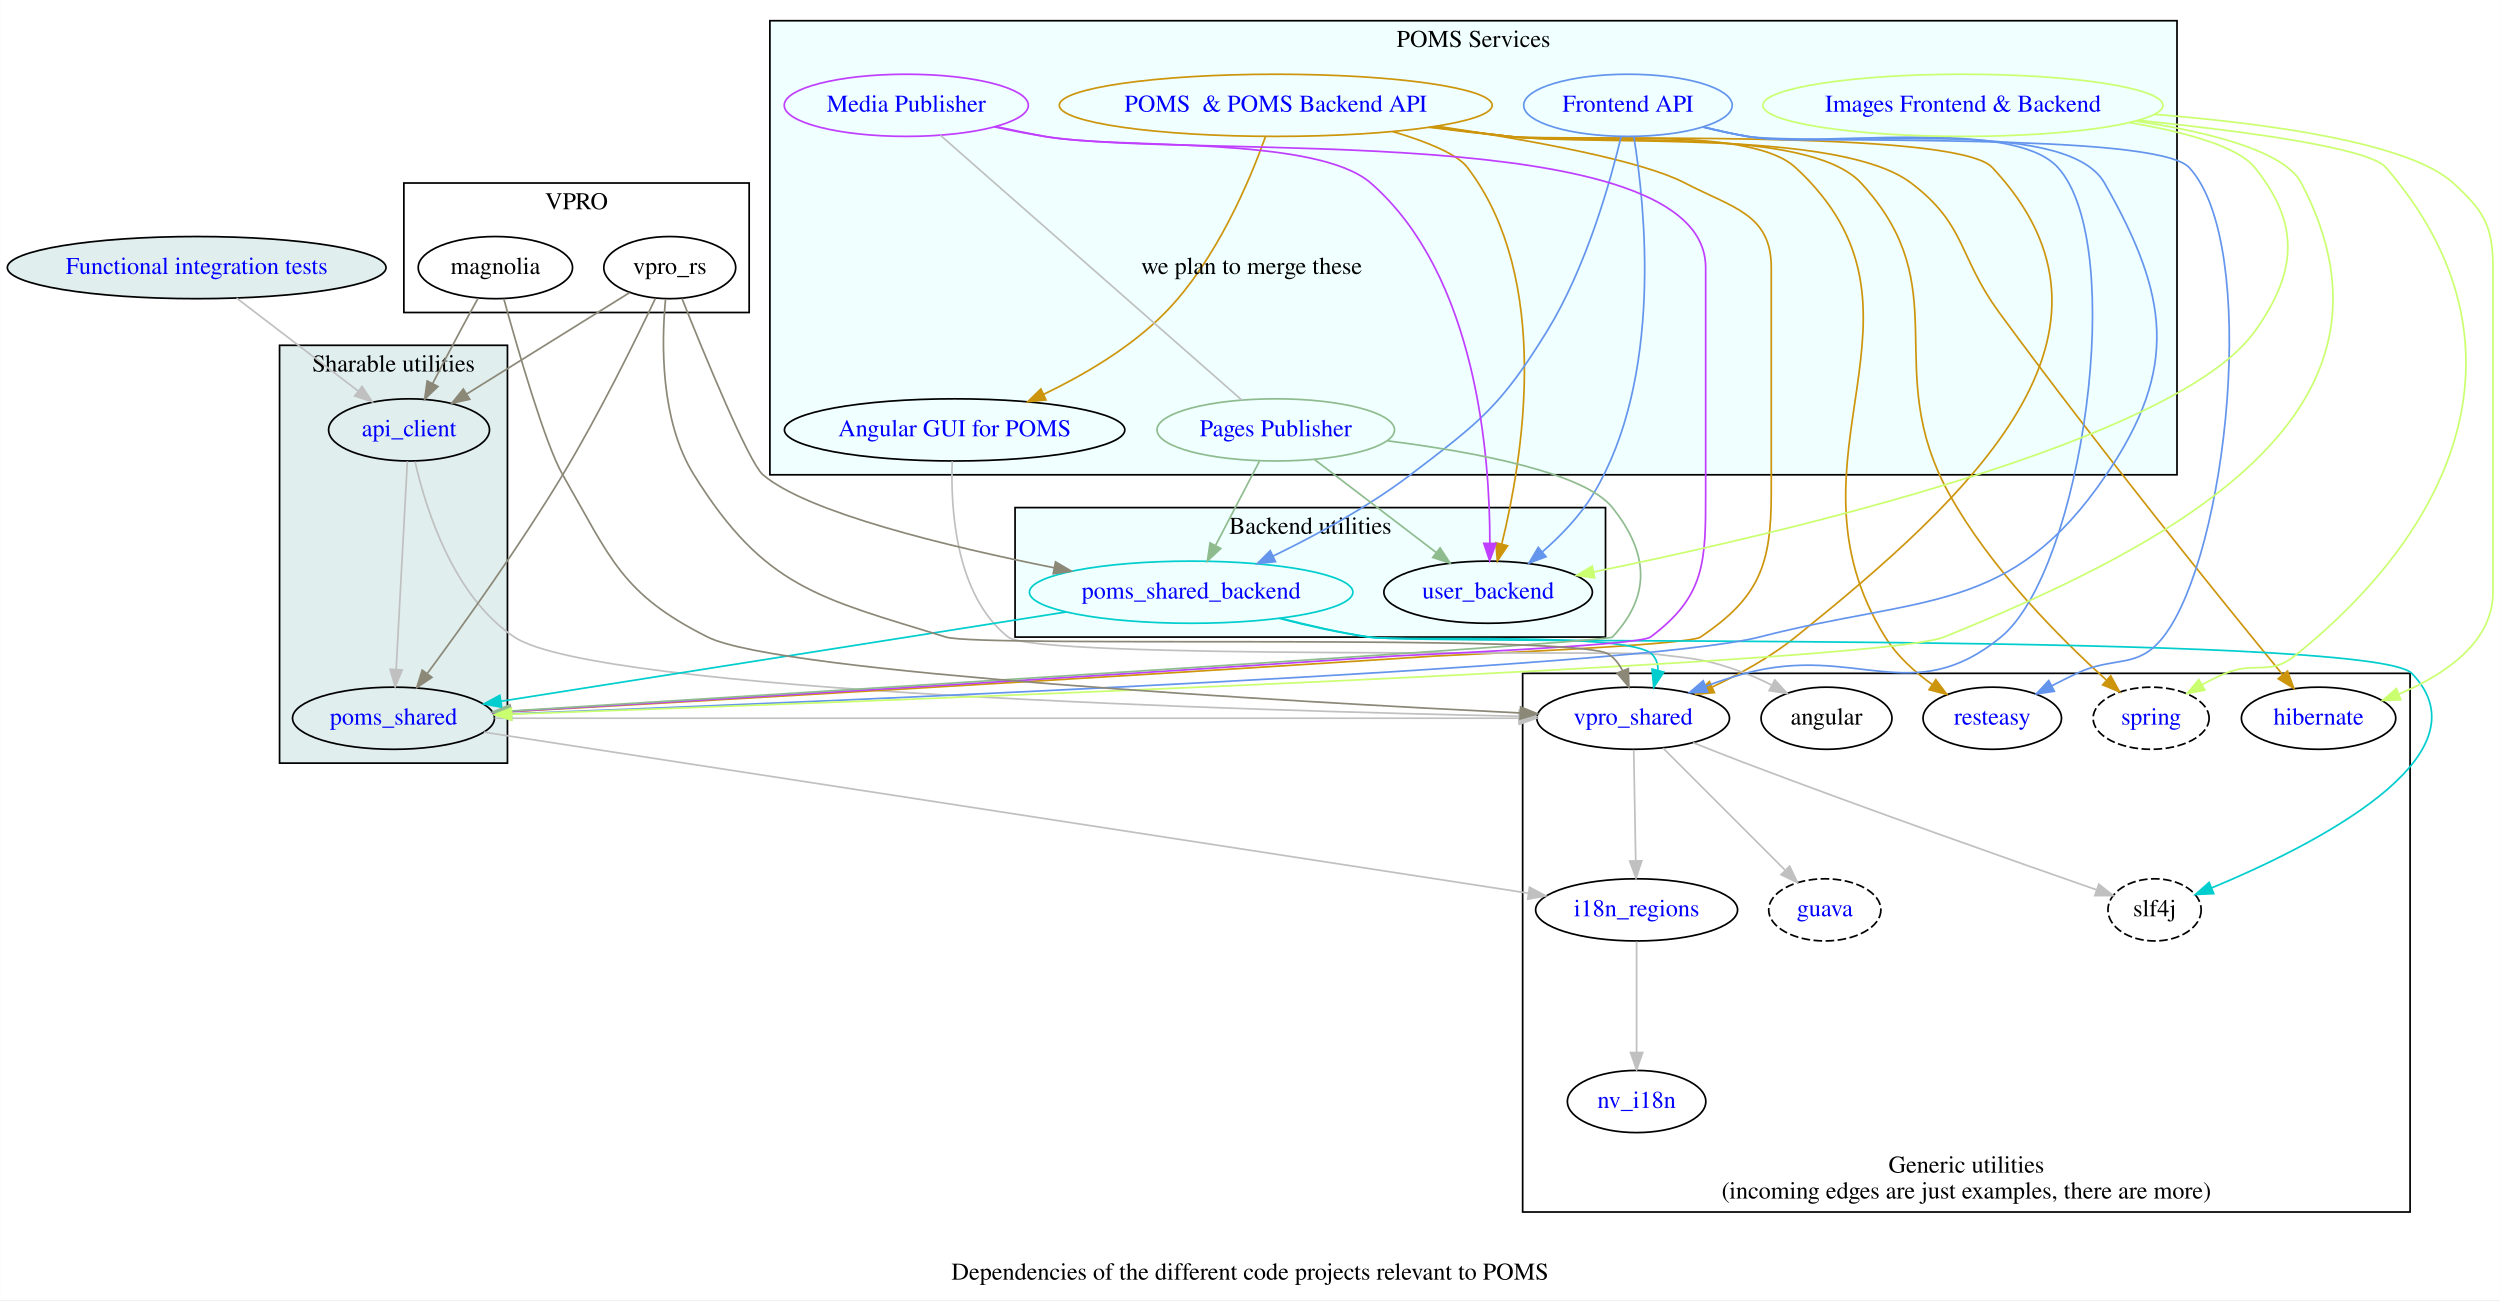
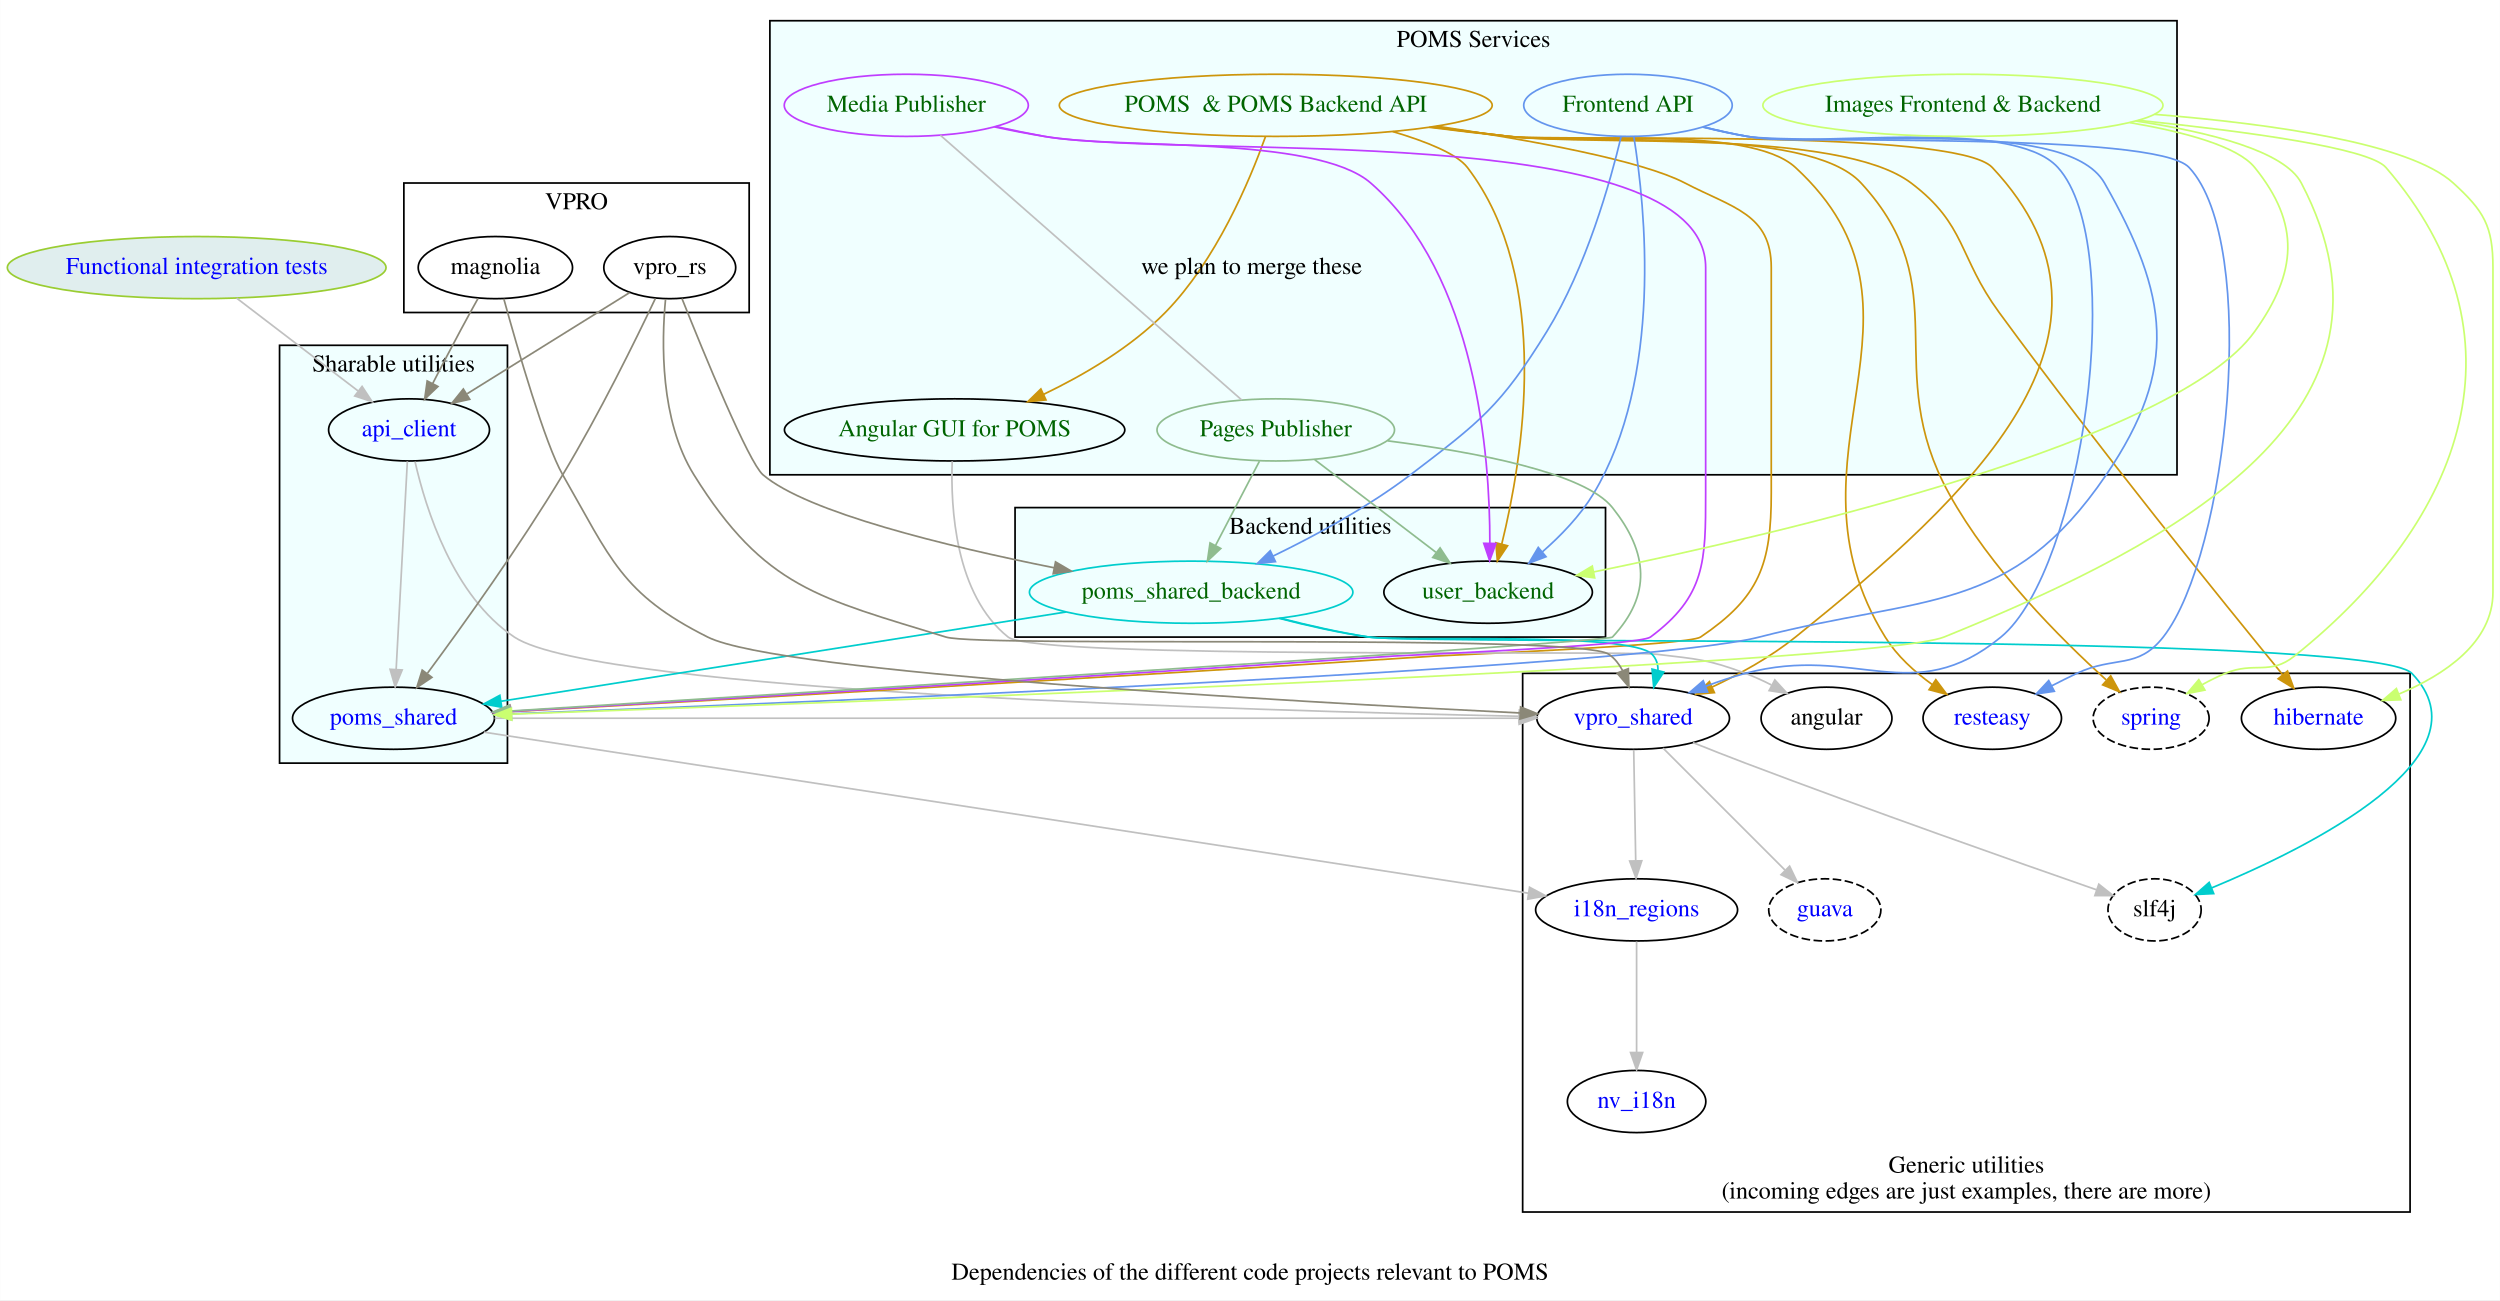
<svg xmlns="http://www.w3.org/2000/svg" xmlns:xlink="http://www.w3.org/1999/xlink" width="1448pt" height="753pt" viewBox="0.00 0.00 1447.84 753.00">
  <g id="graph0" class="graph" transform="scale(1 1) rotate(0) translate(4 749)">
    <polygon fill="#ffffff" stroke="transparent" points="-4,4 -4,-749 1443.84,-749 1443.84,4 -4,4" />
    <text text-anchor="middle" x="719.92" y="-7.8" font-family="Times,serif" font-size="14.00" fill="#000000">  Dependencies of the different code projects relevant to POMS</text>
    <g id="clust1" class="cluster">
      <polygon fill="none" stroke="#000000" points="877.84,-47 877.84,-359 1391.84,-359 1391.84,-47 877.84,-47" />
      <text text-anchor="middle" x="1134.84" y="-69.8" font-family="Times,serif" font-size="14.00" fill="#000000">Generic utilities</text>
      <text text-anchor="middle" x="1134.84" y="-54.8" font-family="Times,serif" font-size="14.00" fill="#000000">(incoming edges are just examples, there are more)</text>
    </g>
    <g id="clust2" class="cluster">
      <polygon fill="none" stroke="#000000" points="229.84,-568 229.84,-643 429.84,-643 429.84,-568 229.84,-568" />
      <text text-anchor="middle" x="329.84" y="-627.8" font-family="Times,serif" font-size="14.00" fill="#000000">VPRO</text>
    </g>
    <g id="clust3" class="cluster">
      <polygon fill="#f0ffff" stroke="#000000" points="441.84,-474 441.84,-737 1256.84,-737 1256.84,-474 441.84,-474" />
      <text text-anchor="middle" x="849.34" y="-721.8" font-family="Times,serif" font-size="14.00" fill="#000000">POMS Services</text>
    </g>
    <g id="clust4" class="cluster">
      <polygon fill="#f0ffff" stroke="#000000" points="583.84,-380 583.84,-455 925.84,-455 925.84,-380 583.84,-380" />
      <text text-anchor="middle" x="754.84" y="-439.8" font-family="Times,serif" font-size="14.00" fill="#000000">Backend utilities</text>
    </g>
    <g id="clust5" class="cluster">
-       <polygon fill="#e0eeee" stroke="#000000" points="157.84,-307 157.84,-549 289.84,-549 289.84,-307 157.84,-307" />
+       <polygon fill="#f0ffff" stroke="#000000" points="157.84,-307 157.84,-549 289.84,-549 289.84,-307 157.84,-307" />
      <text text-anchor="middle" x="223.84" y="-533.8" font-family="Times,serif" font-size="14.00" fill="#000000">Sharable utilities</text>
    </g>
    <g id="node1" class="node">
      <g id="a_node1">
        <a xlink:href="https://github.com/vpro/vpro-shared" xlink:title="vpro_shared">
          <ellipse fill="none" stroke="#000000" cx="941.84" cy="-333" rx="55.79" ry="18" />
          <text text-anchor="middle" x="941.84" y="-329.3" font-family="Times,serif" font-size="14.00" fill="#0000ff">vpro_shared</text>
        </a>
      </g>
    </g>
    <g id="node3" class="node">
      <g id="a_node3">
        <a xlink:href="https://github.com/mihxil/i18n-regions" xlink:title="i18n_regions">
          <ellipse fill="none" stroke="#000000" cx="943.84" cy="-222" rx="58.49" ry="18" />
          <text text-anchor="middle" x="943.84" y="-218.3" font-family="Times,serif" font-size="14.00" fill="#0000ff">i18n_regions</text>
        </a>
      </g>
    </g>
    <g id="edge1" class="edge">
      <path fill="none" stroke="#c0c0c0" d="M942.17,-314.671C942.485,-297.237 942.962,-270.748 943.326,-250.549" />
      <polygon fill="#c0c0c0" stroke="#c0c0c0" points="946.829,-250.418 943.51,-240.357 939.83,-250.292 946.829,-250.418" />
    </g>
    <g id="node7" class="node">
      <g id="a_node7">
        <a xlink:href="https://github.com/google/guava" xlink:title="guava">
          <ellipse fill="none" stroke="#000000" stroke-dasharray="5,2" cx="1052.84" cy="-222" rx="32.494" ry="18" />
          <text text-anchor="middle" x="1052.84" y="-218.3" font-family="Times,serif" font-size="14.00" fill="#0000ff">guava</text>
        </a>
      </g>
    </g>
    <g id="edge2" class="edge">
      <path fill="none" stroke="#c0c0c0" d="M959.184,-315.656C978.191,-296.649 1008.769,-266.071 1029.784,-245.056" />
      <polygon fill="#c0c0c0" stroke="#c0c0c0" points="1032.458,-247.332 1037.054,-237.786 1027.509,-242.382 1032.458,-247.332" />
    </g>
    <g id="node19" class="node">
      <ellipse fill="none" stroke="#000000" stroke-dasharray="5,2" cx="1243.84" cy="-222" rx="27" ry="18" />
      <text text-anchor="middle" x="1243.84" y="-218.3" font-family="Times,serif" font-size="14.00" fill="#000000">slf4j</text>
    </g>
    <g id="edge3" class="edge">
      <path fill="none" stroke="#c0c0c0" d="M976.495,-318.869C986.279,-314.953 996.953,-310.749 1006.84,-307 1078.999,-279.639 1164.347,-249.59 1210.375,-233.574" />
      <polygon fill="#c0c0c0" stroke="#c0c0c0" points="1211.554,-236.87 1219.851,-230.282 1209.256,-230.258 1211.554,-236.87" />
    </g>
    <g id="node2" class="node">
      <g id="a_node2">
        <a xlink:href="https://github.com/npo-poms/poms-shared" xlink:title="poms_shared">
          <ellipse fill="none" stroke="#000000" cx="223.84" cy="-333" rx="58.49" ry="18" />
          <text text-anchor="middle" x="223.84" y="-329.3" font-family="Times,serif" font-size="14.00" fill="#0000ff">poms_shared</text>
        </a>
      </g>
    </g>
    <g id="edge4" class="edge">
      <path fill="none" stroke="#c0c0c0" d="M282.388,-333C480.19,-333 677.993,-333 875.795,-333" />
      <polygon fill="#c0c0c0" stroke="#c0c0c0" points="875.813,-336.5 885.813,-333 875.812,-329.5 875.813,-336.5" />
    </g>
    <g id="edge5" class="edge">
      <path fill="none" stroke="#c0c0c0" d="M276.201,-324.928C405.796,-304.948 741.126,-253.252 881.058,-231.679" />
      <polygon fill="#c0c0c0" stroke="#c0c0c0" points="881.84,-235.1 891.19,-230.117 880.774,-228.181 881.84,-235.1" />
    </g>
    <g id="node4" class="node">
      <g id="a_node4">
        <a xlink:href="https://github.com/TakahikoKawasaki/nv-i18n" xlink:title="nv_i18n">
          <ellipse fill="none" stroke="#000000" cx="943.84" cy="-111" rx="40.094" ry="18" />
          <text text-anchor="middle" x="943.84" y="-107.3" font-family="Times,serif" font-size="14.00" fill="#0000ff">nv_i18n</text>
        </a>
      </g>
    </g>
    <g id="edge9" class="edge">
      <path fill="none" stroke="#c0c0c0" d="M943.84,-203.671C943.84,-186.237 943.84,-159.748 943.84,-139.549" />
      <polygon fill="#c0c0c0" stroke="#c0c0c0" points="947.34,-139.357 943.84,-129.357 940.34,-139.357 947.34,-139.357" />
    </g>
    <g id="node5" class="node">
      <g id="a_node5">
        <a xlink:href="https://github.com/resteasy/Resteasy" xlink:title="resteasy">
          <ellipse fill="none" stroke="#000000" cx="1149.84" cy="-333" rx="40.094" ry="18" />
          <text text-anchor="middle" x="1149.84" y="-329.3" font-family="Times,serif" font-size="14.00" fill="#0000ff">resteasy</text>
        </a>
      </g>
    </g>
    <g id="node6" class="node">
      <g id="a_node6">
        <a xlink:href="https://github.com/spring-projects/spring-framework" xlink:title="spring">
          <ellipse fill="none" stroke="#000000" stroke-dasharray="5,2" cx="1241.84" cy="-333" rx="33.595" ry="18" />
          <text text-anchor="middle" x="1241.84" y="-329.3" font-family="Times,serif" font-size="14.00" fill="#0000ff">spring</text>
        </a>
      </g>
    </g>
    <g id="node8" class="node">
      <g id="a_node8">
        <a xlink:href="https://github.com/hibernate/" xlink:title="hibernate">
          <ellipse fill="none" stroke="#000000" cx="1338.84" cy="-333" rx="44.693" ry="18" />
          <text text-anchor="middle" x="1338.84" y="-329.3" font-family="Times,serif" font-size="14.00" fill="#0000ff">hibernate</text>
        </a>
      </g>
    </g>
    <g id="node9" class="node">
      <g id="a_node9">
        <a xlink:href="https://github.com/npo-poms/api-clients" xlink:title="api_client">
          <ellipse fill="none" stroke="#000000" cx="232.84" cy="-500" rx="46.593" ry="18" />
          <text text-anchor="middle" x="232.84" y="-496.3" font-family="Times,serif" font-size="14.00" fill="#0000ff">api_client</text>
        </a>
      </g>
    </g>
    <g id="edge21" class="edge">
      <path fill="none" stroke="#c0c0c0" d="M236.304,-481.617C242.528,-454.26 258.413,-403.539 293.84,-380 341.453,-348.365 719.987,-337.36 875.498,-334.149" />
      <polygon fill="#c0c0c0" stroke="#c0c0c0" points="875.931,-337.641 885.858,-333.94 875.789,-330.643 875.931,-337.641" />
    </g>
    <g id="edge22" class="edge">
      <path fill="none" stroke="#c0c0c0" d="M231.86,-481.81C230.298,-452.823 227.231,-395.919 225.376,-361.492" />
      <polygon fill="#c0c0c0" stroke="#c0c0c0" points="228.852,-360.964 224.819,-351.167 221.863,-361.341 228.852,-360.964" />
    </g>
    <g id="node10" class="node">
      <g id="a_node10">
        <a xlink:href="https://subversion.vpro.nl/viewvc/nl/vpro/media" xlink:title="POMS  &amp; POMS Backend API">
          <ellipse fill="none" stroke="#cd950c" cx="734.84" cy="-688" rx="125.378" ry="18" />
-           <text text-anchor="middle" x="734.84" y="-684.3" font-family="Times,serif" font-size="14.00" fill="#0000ff">POMS  &amp; POMS Backend API</text>
+           <text text-anchor="middle" x="734.84" y="-684.3" font-family="Times,serif" font-size="14.00" fill="#006400">POMS  &amp; POMS Backend API</text>
        </a>
      </g>
    </g>
    <g id="edge33" class="edge">
      <path fill="none" stroke="#cd950c" d="M823.696,-675.274C839.063,-673.325 854.898,-671.475 869.84,-670 900.865,-666.938 1128.515,-674.74 1149.84,-652 1239.504,-556.388 1137.987,-462.142 1035.84,-380 1021.458,-368.435 1003.767,-358.671 987.626,-351.091" />
      <polygon fill="#cd950c" stroke="#cd950c" points="988.892,-347.822 978.339,-346.884 986.003,-354.199 988.892,-347.822" />
    </g>
    <g id="edge34" class="edge">
      <path fill="none" stroke="#cd950c" d="M828.069,-675.934C883.201,-667.715 946.97,-655.994 971.84,-643 999.417,-628.592 1021.84,-625.114 1021.84,-594 1021.84,-594 1021.84,-594 1021.84,-463.5 1021.84,-422.156 1015.129,-403.099 980.84,-380 973.726,-375.208 835.399,-369.561 826.84,-369 632.758,-356.275 403.408,-343.094 291.751,-336.795" />
      <polygon fill="#cd950c" stroke="#cd950c" points="291.824,-333.294 281.643,-336.226 291.43,-340.283 291.824,-333.294" />
    </g>
    <g id="edge35" class="edge">
      <path fill="none" stroke="#cd950c" d="M825.937,-675.544C840.609,-673.627 855.638,-671.716 869.84,-670 906.677,-665.548 1008.564,-677.155 1035.84,-652 1126.317,-568.561 1022.93,-484.57 1087.84,-380 1094.574,-369.152 1104.789,-359.906 1114.996,-352.56" />
      <polygon fill="#cd950c" stroke="#cd950c" points="1117.15,-355.329 1123.491,-346.841 1113.241,-349.522 1117.15,-355.329" />
    </g>
    <g id="edge36" class="edge">
      <path fill="none" stroke="#cd950c" d="M825.561,-675.487C840.35,-673.568 855.514,-671.671 869.84,-670 915.261,-664.702 1042.869,-676.644 1073.84,-643 1130.156,-581.825 1084.652,-535.792 1124.84,-463 1148.647,-419.879 1189.262,-379.207 1215.825,-355.195" />
      <polygon fill="#cd950c" stroke="#cd950c" points="1218.438,-357.556 1223.583,-348.294 1213.785,-352.325 1218.438,-357.556" />
    </g>
    <g id="edge37" class="edge">
      <path fill="none" stroke="#cd950c" d="M824.816,-675.425C839.837,-673.492 855.269,-671.607 869.84,-670 921.65,-664.285 1061.272,-674.449 1102.84,-643 1134.987,-618.679 1130.025,-600.523 1153.84,-568 1211.071,-489.843 1283.139,-400.795 1318.023,-358.238" />
      <polygon fill="#cd950c" stroke="#cd950c" points="1320.848,-360.313 1324.489,-350.364 1315.438,-355.871 1320.848,-360.313" />
    </g>
    <g id="node11" class="node">
      <g id="a_node11">
        <a xlink:href="https://subversion.vpro.nl/viewvc/nl/vpro/media-gui" xlink:title="Angular GUI for POMS">
          <ellipse fill="none" stroke="#000000" cx="548.84" cy="-500" rx="98.583" ry="18" />
-           <text text-anchor="middle" x="548.84" y="-496.3" font-family="Times,serif" font-size="14.00" fill="#0000ff">Angular GUI for POMS</text>
+           <text text-anchor="middle" x="548.84" y="-496.3" font-family="Times,serif" font-size="14.00" fill="#006400">Angular GUI for POMS</text>
        </a>
      </g>
    </g>
    <g id="edge38" class="edge">
      <path fill="none" stroke="#cd950c" d="M728.836,-669.721C719.723,-644.292 700.282,-597.992 670.84,-568 651.045,-547.835 623.993,-531.938 600.391,-520.602" />
      <polygon fill="#cd950c" stroke="#cd950c" points="601.743,-517.371 591.2,-516.329 598.792,-523.719 601.743,-517.371" />
    </g>
    <g id="node16" class="node">
      <g id="a_node16">
        <a xlink:href="https://subversion.vpro.nl/repo/nl/vpro/user" xlink:title="user_backend">
          <ellipse fill="none" stroke="#000000" cx="857.84" cy="-406" rx="60.389" ry="18" />
-           <text text-anchor="middle" x="857.84" y="-402.3" font-family="Times,serif" font-size="14.00" fill="#0000ff">user_backend</text>
+           <text text-anchor="middle" x="857.84" y="-402.3" font-family="Times,serif" font-size="14.00" fill="#006400">user_backend</text>
        </a>
      </g>
    </g>
    <g id="edge39" class="edge">
      <path fill="none" stroke="#cd950c" d="M802.603,-672.798C822.129,-667.009 839.809,-659.885 845.84,-652 895.195,-587.475 877.903,-483.235 865.703,-433.765" />
      <polygon fill="#cd950c" stroke="#cd950c" points="869.09,-432.883 863.203,-424.074 862.312,-434.632 869.09,-432.883" />
    </g>
    <g id="node20" class="node">
      <ellipse fill="none" stroke="#000000" cx="1053.84" cy="-333" rx="37.894" ry="18" />
      <text text-anchor="middle" x="1053.84" y="-329.3" font-family="Times,serif" font-size="14.00" fill="#000000">angular</text>
    </g>
    <g id="edge40" class="edge">
      <path fill="none" stroke="#c0c0c0" d="M547.433,-481.83C546.458,-454.752 549.2,-404.389 579.84,-380 596.189,-366.986 935.093,-372.491 955.84,-370 978.863,-367.235 985.13,-367.144 1006.84,-359 1011.841,-357.124 1016.958,-354.786 1021.887,-352.286" />
      <polygon fill="#c0c0c0" stroke="#c0c0c0" points="1023.904,-355.176 1031.057,-347.36 1020.591,-349.009 1023.904,-355.176" />
    </g>
    <g id="node12" class="node">
      <g id="a_node12">
        <a xlink:href="https://subversion.vpro.nl/viewvc/nl/publiekeomroep/poms-shared-backend/" xlink:title="poms_shared_backend">
          <ellipse fill="none" stroke="#00cdcd" cx="685.84" cy="-406" rx="93.683" ry="18" />
-           <text text-anchor="middle" x="685.84" y="-402.3" font-family="Times,serif" font-size="14.00" fill="#0000ff">poms_shared_backend</text>
+           <text text-anchor="middle" x="685.84" y="-402.3" font-family="Times,serif" font-size="14.00" fill="#006400">poms_shared_backend</text>
        </a>
      </g>
    </g>
    <g id="edge6" class="edge">
      <path fill="none" stroke="#00cdcd" d="M737.587,-390.934C753.86,-386.739 771.983,-382.618 788.84,-380 806.88,-377.198 940.33,-383.296 952.84,-370 955.35,-367.332 956.287,-364.117 956.208,-360.71" />
      <polygon fill="#00cdcd" stroke="#00cdcd" points="959.575,-359.749 953.758,-350.894 952.784,-361.444 959.575,-359.749" />
    </g>
    <g id="edge7" class="edge">
      <path fill="none" stroke="#00cdcd" d="M613.399,-394.554C523.352,-380.325 371.187,-356.282 286.132,-342.843" />
      <polygon fill="#00cdcd" stroke="#00cdcd" points="286.525,-339.361 276.101,-341.258 285.432,-346.276 286.525,-339.361" />
    </g>
    <g id="edge8" class="edge">
      <path fill="none" stroke="#00cdcd" d="M736.757,-390.869C753.23,-386.589 771.676,-382.437 788.84,-380 822.083,-375.281 1369.515,-383.151 1392.84,-359 1439.457,-310.734 1333.629,-258.248 1276.84,-234.692" />
      <polygon fill="#00cdcd" stroke="#00cdcd" points="1278.097,-231.425 1267.515,-230.9 1275.46,-237.909 1278.097,-231.425" />
    </g>
    <g id="node13" class="node">
      <g id="a_node13">
        <a xlink:href="https://subversion.vpro.nl/viewvc/nl/vpro/api/" xlink:title="Frontend API">
          <ellipse fill="none" stroke="#6495ed" cx="938.84" cy="-688" rx="60.389" ry="18" />
-           <text text-anchor="middle" x="938.84" y="-684.3" font-family="Times,serif" font-size="14.00" fill="#0000ff">Frontend API</text>
+           <text text-anchor="middle" x="938.84" y="-684.3" font-family="Times,serif" font-size="14.00" fill="#006400">Frontend API</text>
        </a>
      </g>
    </g>
    <g id="edge10" class="edge">
      <path fill="none" stroke="#6495ed" d="M982.785,-675.447C991.059,-673.395 999.676,-671.464 1007.84,-670 1047.409,-662.905 1160.866,-681.806 1187.84,-652 1228.696,-606.855 1201.913,-418.619 1154.84,-380 1103.477,-337.861 1071.032,-376.126 1006.84,-359 999.244,-356.973 991.336,-354.311 983.76,-351.463" />
      <polygon fill="#6495ed" stroke="#6495ed" points="984.976,-348.18 974.388,-347.791 982.422,-354.698 984.976,-348.18" />
    </g>
    <g id="edge11" class="edge">
      <path fill="none" stroke="#6495ed" d="M982.406,-675.491C990.794,-673.409 999.549,-671.456 1007.84,-670 1053.531,-661.976 1191.876,-683.307 1214.84,-643 1252.023,-577.736 1258.051,-536.13 1215.84,-474 1160.419,-392.426 1110.345,-404.591 1014.84,-380 945.903,-362.25 471.356,-342.478 292.154,-335.557" />
      <polygon fill="#6495ed" stroke="#6495ed" points="292.184,-332.056 282.057,-335.169 291.915,-339.051 292.184,-332.056" />
    </g>
    <g id="edge12" class="edge">
      <path fill="none" stroke="#6495ed" d="M982.381,-675.341C990.77,-673.273 999.533,-671.364 1007.84,-670 1035.978,-665.381 1244.397,-672.858 1263.84,-652 1305.117,-607.719 1286.228,-427.611 1248.84,-380 1233.954,-361.044 1220.619,-369.326 1198.84,-359 1194.121,-356.762 1189.202,-354.306 1184.38,-351.824" />
      <polygon fill="#6495ed" stroke="#6495ed" points="1185.786,-348.61 1175.304,-347.07 1182.538,-354.81 1185.786,-348.61" />
    </g>
    <g id="edge13" class="edge">
      <path fill="none" stroke="#6495ed" d="M934.909,-670.006C928.631,-643.745 914.669,-594.019 891.84,-557 865.109,-513.653 853.357,-504.854 812.84,-474 788.404,-455.391 758.186,-438.987 733.356,-426.955" />
      <polygon fill="#6495ed" stroke="#6495ed" points="734.661,-423.7 724.128,-422.562 731.653,-430.021 734.661,-423.7" />
    </g>
    <g id="edge14" class="edge">
      <path fill="none" stroke="#6495ed" d="M942.253,-669.748C948.824,-629.214 959.25,-529.993 918.84,-463 911.189,-450.316 899.926,-438.676 889.154,-429.267" />
      <polygon fill="#6495ed" stroke="#6495ed" points="891.371,-426.558 881.455,-422.827 886.88,-431.928 891.371,-426.558" />
    </g>
    <g id="node14" class="node">
      <g id="a_node14">
        <a xlink:href="https://subversion.vpro.nl/viewvc/nl/publiekeomroep/npo-publish/" xlink:title="Media Publisher">
          <ellipse fill="none" stroke="#bf3eff" cx="520.84" cy="-688" rx="70.688" ry="18" />
-           <text text-anchor="middle" x="520.84" y="-684.3" font-family="Times,serif" font-size="14.00" fill="#0000ff">Media Publisher</text>
+           <text text-anchor="middle" x="520.84" y="-684.3" font-family="Times,serif" font-size="14.00" fill="#006400">Media Publisher</text>
        </a>
      </g>
    </g>
    <g id="edge18" class="edge">
      <path fill="none" stroke="#bf3eff" d="M571.868,-675.513C581.453,-673.454 591.421,-671.504 600.84,-670 686.525,-656.314 983.84,-680.771 983.84,-594 983.84,-594 983.84,-594 983.84,-463.5 983.84,-423.757 983.736,-403.711 951.84,-380 945.179,-375.048 811.121,-369.563 802.84,-369 617.889,-356.424 399.58,-343.322 291.492,-336.951" />
      <polygon fill="#bf3eff" stroke="#bf3eff" points="291.57,-333.45 281.381,-336.356 291.158,-340.438 291.57,-333.45" />
    </g>
    <g id="node15" class="node">
      <g id="a_node15">
        <a xlink:href="https://subversion.vpro.nl/viewvc/nl/vpro/pages-publish/" xlink:title="Pages Publisher">
          <ellipse fill="none" stroke="#8fbc8f" cx="734.84" cy="-500" rx="68.788" ry="18" />
-           <text text-anchor="middle" x="734.84" y="-496.3" font-family="Times,serif" font-size="14.00" fill="#0000ff">Pages Publisher</text>
+           <text text-anchor="middle" x="734.84" y="-496.3" font-family="Times,serif" font-size="14.00" fill="#006400">Pages Publisher</text>
        </a>
      </g>
    </g>
    <g id="edge20" class="edge">
      <path fill="none" stroke="#c0c0c0" d="M540.589,-670.65C581.357,-634.836 674.412,-553.087 715.139,-517.308" />
      <text text-anchor="middle" x="720.84" y="-590.3" font-family="Times,serif" font-size="14.00" fill="#000000">we plan to merge these</text>
    </g>
    <g id="edge19" class="edge">
      <path fill="none" stroke="#bf3eff" d="M572.788,-675.683C582.102,-673.654 591.739,-671.671 600.84,-670 642.569,-662.337 757.85,-670.868 789.84,-643 851.183,-589.562 858.923,-484.844 858.84,-434.44" />
      <polygon fill="#bf3eff" stroke="#bf3eff" points="862.337,-434.219 858.713,-424.263 855.338,-434.306 862.337,-434.219" />
    </g>
    <g id="edge15" class="edge">
      <path fill="none" stroke="#8fbc8f" d="M799.611,-493.668C849.885,-487.257 913.672,-475.324 929.84,-455 950.592,-428.914 952.614,-404.341 929.84,-380 927.127,-377.101 467.739,-348.193 291.545,-337.207" />
      <polygon fill="#8fbc8f" stroke="#8fbc8f" points="291.557,-333.701 281.359,-336.572 291.122,-340.687 291.557,-333.701" />
    </g>
    <g id="edge16" class="edge">
      <path fill="none" stroke="#8fbc8f" d="M725.393,-481.876C718.207,-468.091 708.201,-448.897 700.052,-433.263" />
      <polygon fill="#8fbc8f" stroke="#8fbc8f" points="702.985,-431.318 695.259,-424.068 696.778,-434.554 702.985,-431.318" />
    </g>
    <g id="edge17" class="edge">
      <path fill="none" stroke="#8fbc8f" d="M757.4,-482.759C777.115,-467.692 805.899,-445.695 827.605,-429.106" />
      <polygon fill="#8fbc8f" stroke="#8fbc8f" points="830.017,-431.668 835.837,-422.815 825.766,-426.107 830.017,-431.668" />
    </g>
    <g id="node17" class="node">
      <g id="a_node17">
        <a xlink:href="https://subversion.vpro.nl/viewvc/nl/vpro/images/" xlink:title="Images Frontend &amp; Backend">
          <ellipse fill="none" stroke="#caff70" cx="1132.84" cy="-688" rx="115.88" ry="18" />
-           <text text-anchor="middle" x="1132.84" y="-684.3" font-family="Times,serif" font-size="14.00" fill="#0000ff">Images Frontend &amp; Backend</text>
+           <text text-anchor="middle" x="1132.84" y="-684.3" font-family="Times,serif" font-size="14.00" fill="#006400">Images Frontend &amp; Backend</text>
        </a>
      </g>
    </g>
    <g id="edge23" class="edge">
      <path fill="none" stroke="#caff70" d="M1232.876,-678.94C1276.17,-672.418 1319.199,-661.401 1328.84,-643 1397.877,-511.239 1259.716,-435.834 1121.84,-380 1083.594,-364.512 495.888,-342.545 292.49,-335.368" />
      <polygon fill="#caff70" stroke="#caff70" points="292.351,-331.861 282.234,-335.007 292.105,-338.856 292.351,-331.861" />
    </g>
    <g id="edge24" class="edge">
      <path fill="none" stroke="#caff70" d="M1234.493,-679.294C1297.453,-672.843 1368.127,-663.245 1377.84,-652 1461.489,-555.161 1424.81,-448.881 1324.84,-369 1310.524,-357.561 1301.758,-366.041 1284.84,-359 1280.345,-357.129 1275.766,-354.838 1271.353,-352.399" />
      <polygon fill="#caff70" stroke="#caff70" points="1273.007,-349.311 1262.61,-347.272 1269.466,-355.35 1273.007,-349.311" />
    </g>
    <g id="edge25" class="edge">
      <path fill="none" stroke="#caff70" d="M1243.875,-682.765C1312.291,-677.254 1391.605,-665.984 1416.84,-643 1434.626,-626.801 1439.84,-618.058 1439.84,-594 1439.84,-594 1439.84,-594 1439.84,-406 1439.84,-376.904 1411.967,-358.232 1385.506,-347.062" />
      <polygon fill="#caff70" stroke="#caff70" points="1386.463,-343.677 1375.875,-343.28 1383.904,-350.193 1386.463,-343.677" />
    </g>
    <g id="edge26" class="edge">
      <path fill="none" stroke="#caff70" d="M1229.528,-677.978C1261.721,-672.497 1291.932,-664.242 1301.84,-652 1328.404,-619.181 1326.424,-591.327 1301.84,-557 1256.387,-493.531 1029.895,-440.42 919.092,-417.762" />
      <polygon fill="#caff70" stroke="#caff70" points="919.558,-414.286 909.062,-415.73 918.167,-421.146 919.558,-414.286" />
    </g>
    <g id="node18" class="node">
      <g id="a_node18">
        <a xlink:href="https://github.com/npo-poms/functional-tests" xlink:title="Functional integration tests">
-           <ellipse fill="#e0eeee" stroke="#000000" cx="109.84" cy="-594" rx="109.681" ry="18" />
+           <ellipse fill="#e0eeee" stroke="#9acd32" cx="109.84" cy="-594" rx="109.681" ry="18" />
          <text text-anchor="middle" x="109.84" y="-590.3" font-family="Times,serif" font-size="14.00" fill="#0000ff">Functional integration tests</text>
        </a>
      </g>
    </g>
    <g id="edge41" class="edge">
      <path fill="none" stroke="#c0c0c0" d="M132.976,-576.319C152.881,-561.107 181.713,-539.073 203.286,-522.587" />
      <polygon fill="#c0c0c0" stroke="#c0c0c0" points="205.635,-525.196 211.455,-516.343 201.384,-519.635 205.635,-525.196" />
    </g>
    <g id="node21" class="node">
      <ellipse fill="none" stroke="#000000" cx="282.84" cy="-594" rx="44.693" ry="18" />
      <text text-anchor="middle" x="282.84" y="-590.3" font-family="Times,serif" font-size="14.00" fill="#000000">magnolia</text>
    </g>
    <g id="edge27" class="edge">
      <path fill="none" stroke="#8b8878" d="M287.716,-575.952C295.7,-547.006 311.687,-491.662 321.84,-474 349.765,-425.427 355.748,-405.099 405.84,-380 446.996,-359.379 742.551,-342.649 876.341,-336.043" />
      <polygon fill="#8b8878" stroke="#8b8878" points="876.644,-339.533 886.461,-335.548 876.302,-332.541 876.644,-339.533" />
    </g>
    <g id="edge28" class="edge">
      <path fill="none" stroke="#8b8878" d="M272.765,-576.112C269.557,-570.35 266.016,-563.923 262.84,-558 257.4,-547.855 251.555,-536.632 246.483,-526.783" />
      <polygon fill="#8b8878" stroke="#8b8878" points="249.574,-525.14 241.895,-517.841 243.346,-528.336 249.574,-525.14" />
    </g>
    <g id="node22" class="node">
      <ellipse fill="none" stroke="#000000" cx="383.84" cy="-594" rx="38.194" ry="18" />
      <text text-anchor="middle" x="383.84" y="-590.3" font-family="Times,serif" font-size="14.00" fill="#000000">vpro_rs</text>
    </g>
    <g id="edge29" class="edge">
      <path fill="none" stroke="#8b8878" d="M381.406,-575.771C379.026,-550.809 378.2,-505.505 397.84,-474 438.668,-408.509 470.09,-402.735 543.84,-380 564.234,-373.713 910.441,-382.357 927.84,-370 931.209,-367.608 933.767,-364.297 935.71,-360.631" />
      <polygon fill="#8b8878" stroke="#8b8878" points="939.05,-361.698 939.384,-351.108 932.519,-359.178 939.05,-361.698" />
    </g>
    <g id="edge30" class="edge">
      <path fill="none" stroke="#8b8878" d="M375.506,-576.119C364.212,-552.321 343.014,-509.153 321.84,-474 296.857,-432.523 264.127,-386.919 243.536,-359.121" />
      <polygon fill="#8b8878" stroke="#8b8878" points="246.082,-356.68 237.303,-350.749 240.468,-360.86 246.082,-356.68" />
    </g>
    <g id="edge31" class="edge">
      <path fill="none" stroke="#8b8878" d="M360.577,-579.519C335.421,-563.858 295.087,-538.75 266.479,-520.941" />
      <polygon fill="#8b8878" stroke="#8b8878" points="267.976,-517.75 257.637,-515.436 264.276,-523.692 267.976,-517.75" />
    </g>
    <g id="edge32" class="edge">
      <path fill="none" stroke="#8b8878" d="M390.913,-576.092C403.572,-544.4 429.552,-481.092 437.84,-474 463.277,-452.234 544.027,-432.632 606.55,-420.13" />
      <polygon fill="#8b8878" stroke="#8b8878" points="607.283,-423.553 616.417,-418.185 605.929,-416.685 607.283,-423.553" />
    </g>
  </g>
</svg>
